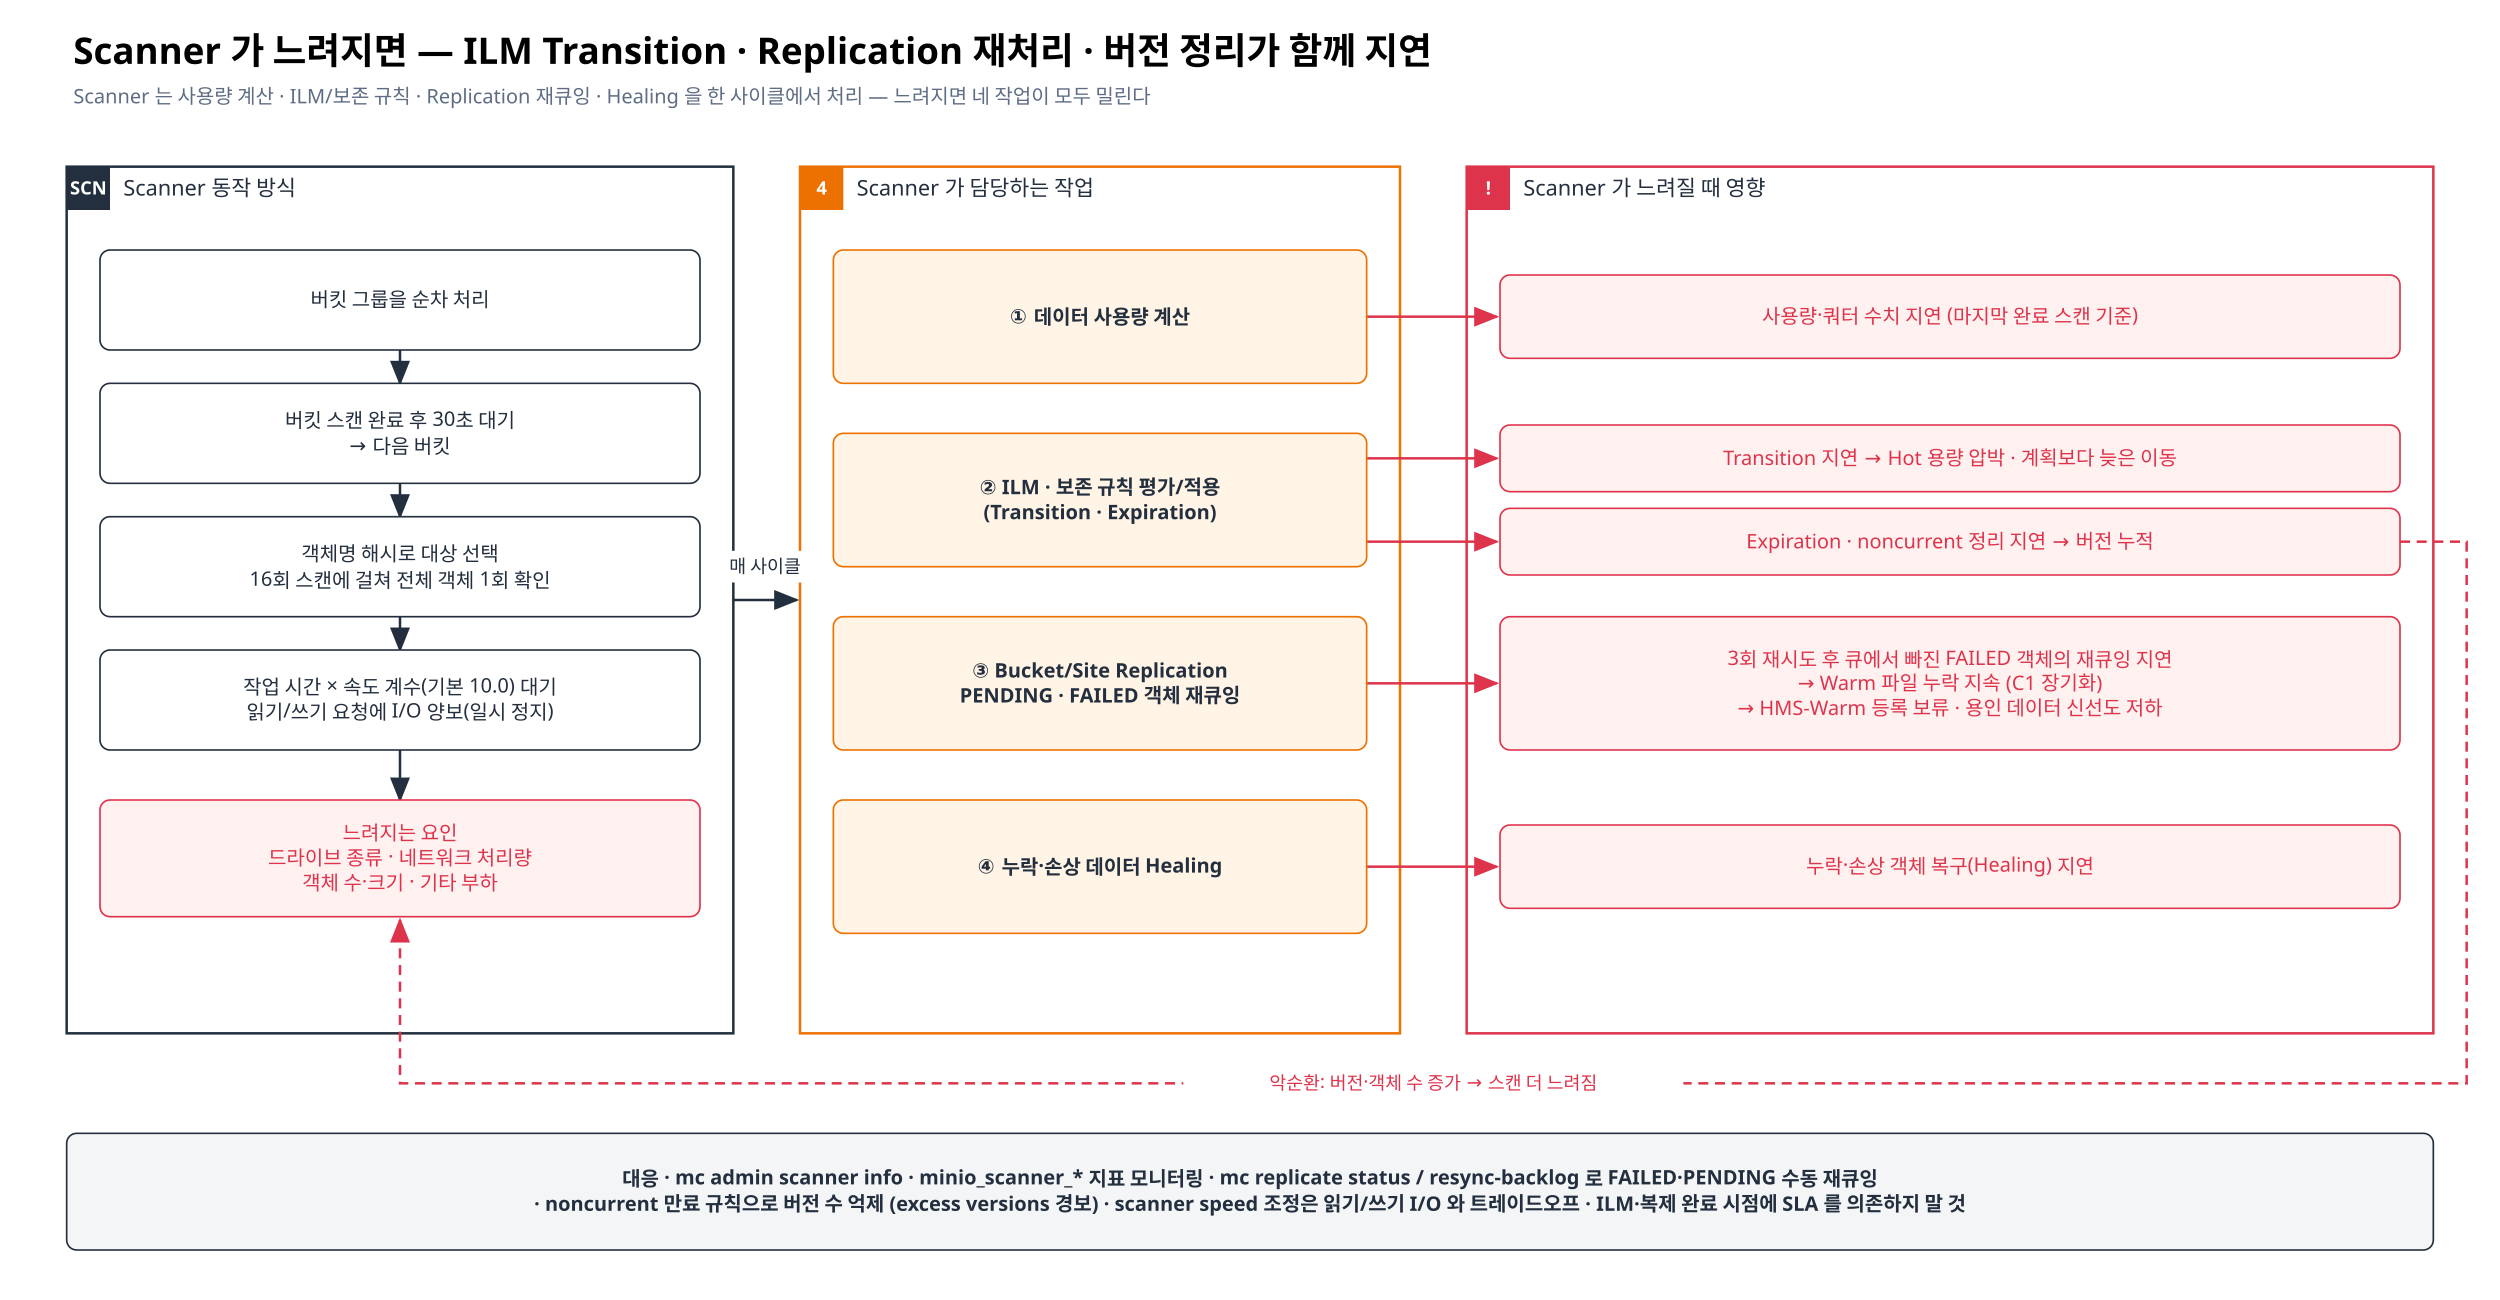
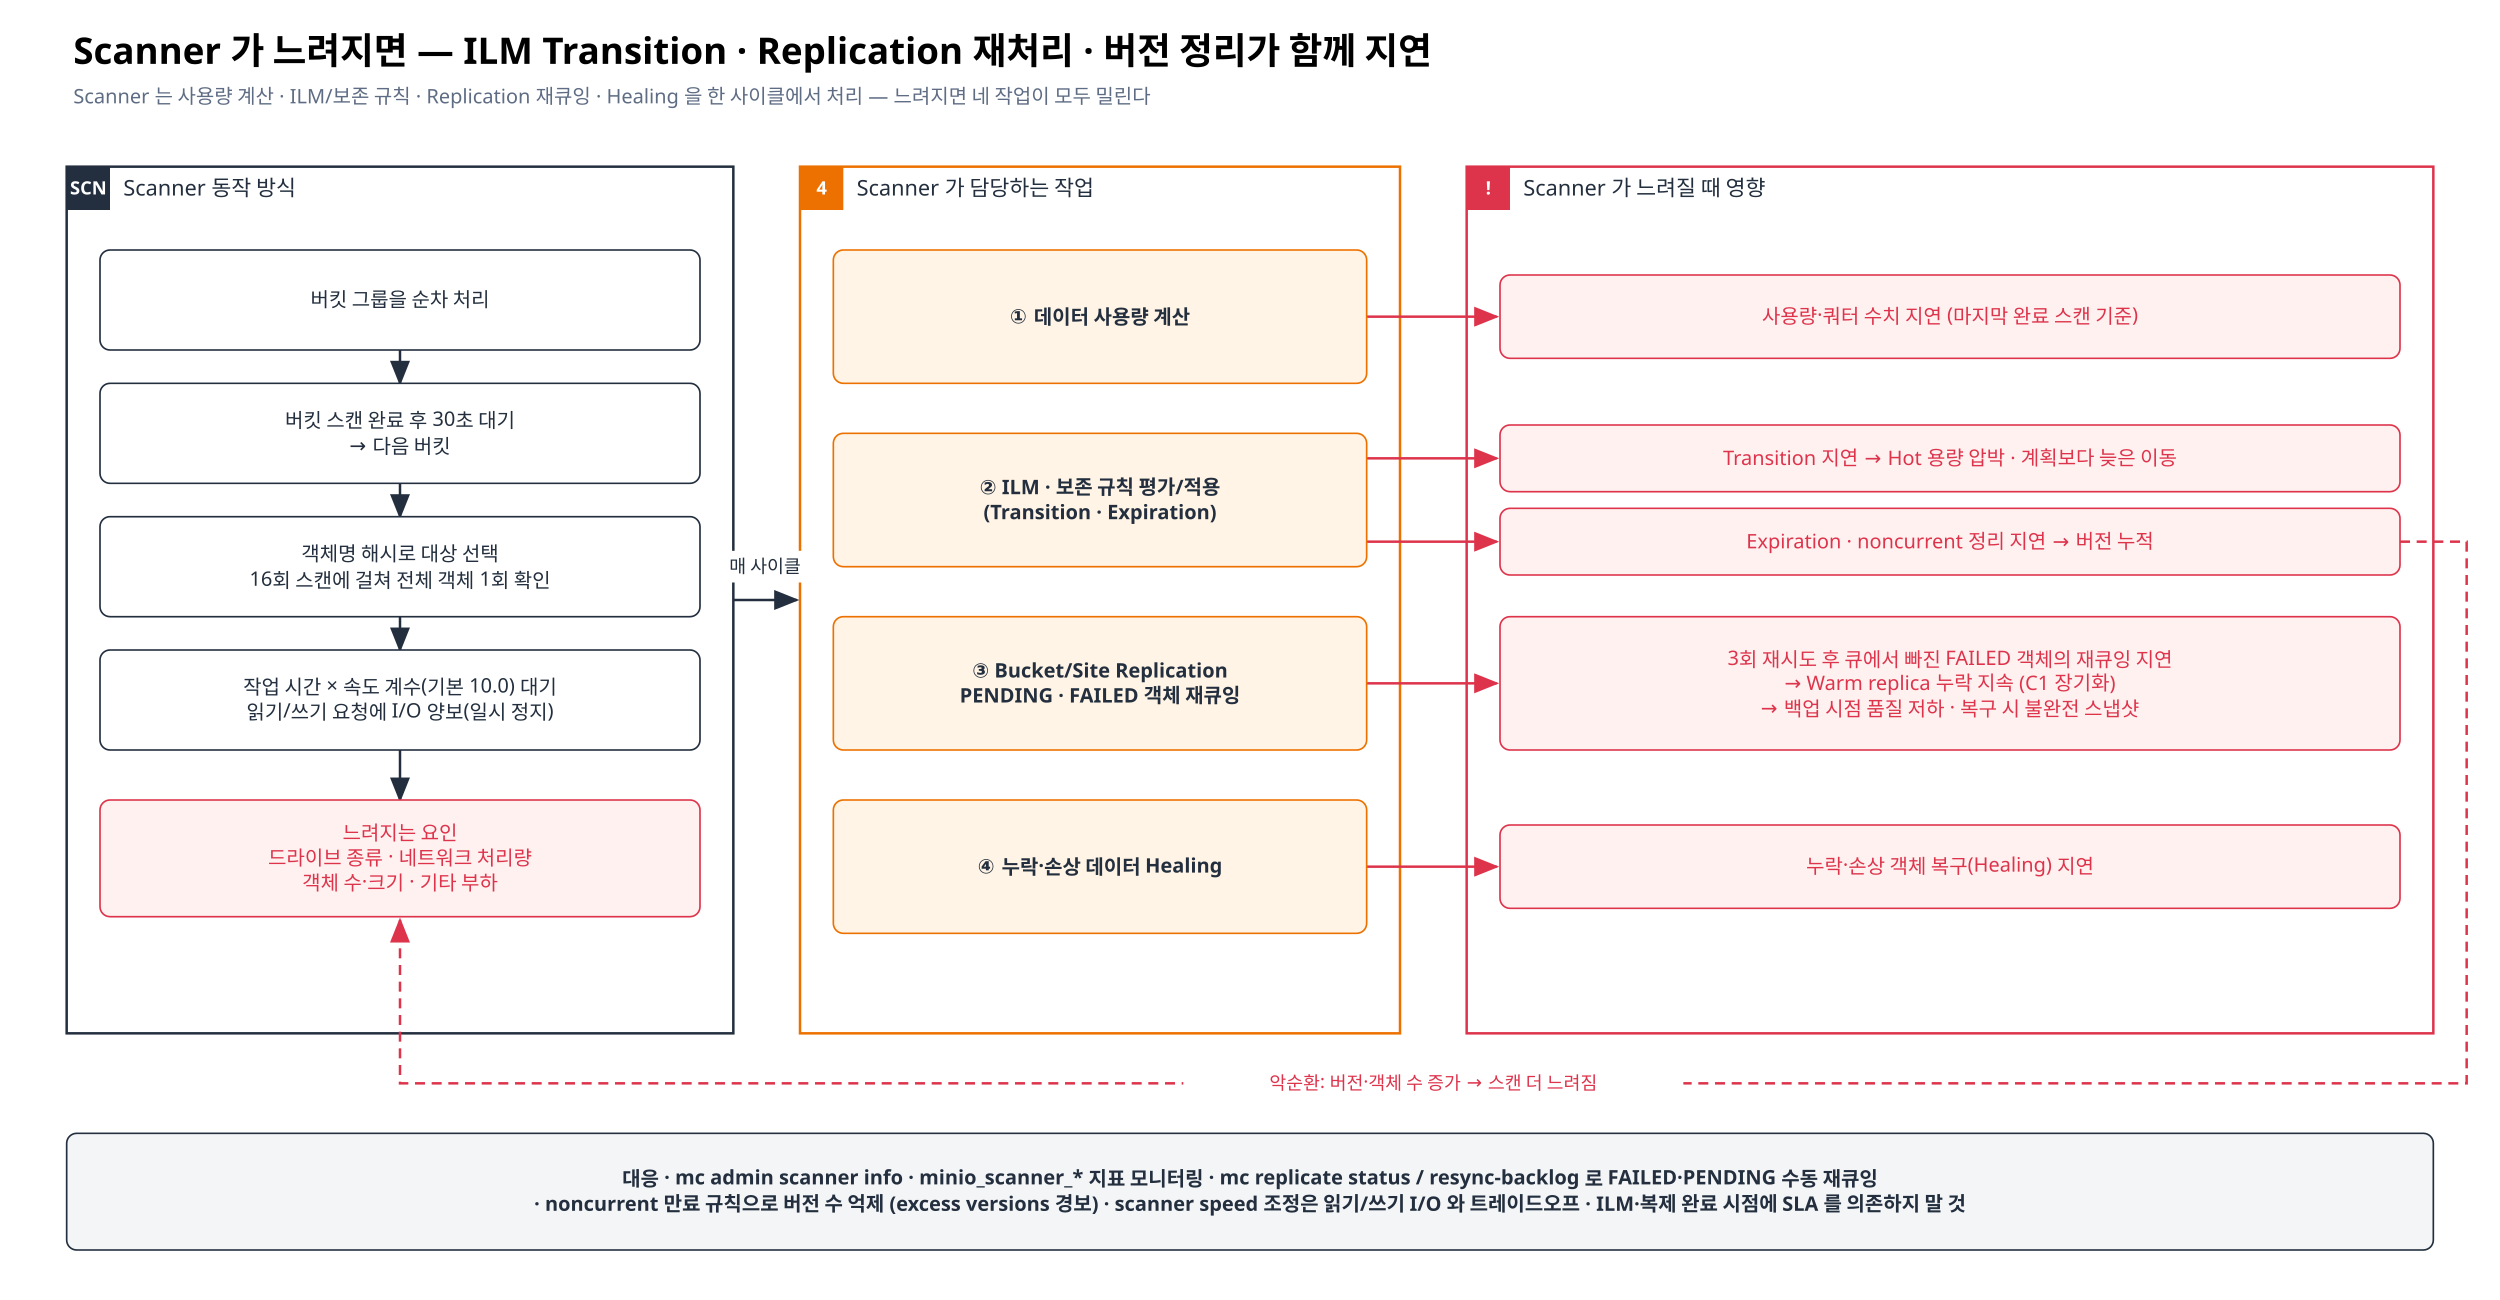
<svg xmlns="http://www.w3.org/2000/svg" width="1500" height="780" font-family="sans-serif">
  <rect width="100%" height="100%" fill="#fff" />
  <defs>
    <marker id="a" markerWidth="10" markerHeight="8" refX="9" refY="4" orient="auto-start-reverse">
      <path d="M0,0 L10,4 L0,8 z" fill="context-stroke" />
    </marker>
  </defs>
  <rect x="40" y="100" width="400" height="520" fill="#FFFFFF" stroke="#232F3E" stroke-width="1.5" />
  <rect x="40" y="100" width="26" height="26" fill="#232F3E" />
  <text x="53.0" y="116.667" font-size="11" fill="#FFFFFF" text-anchor="middle" font-weight="bold">SCN</text>
  <text x="74" y="117.333" font-size="13" fill="#232F3E" text-anchor="start" font-weight="normal">Scanner 동작 방식</text>
  <rect x="480" y="100" width="360" height="520" fill="#FFFFFF" stroke="#ED7100" stroke-width="1.5" />
  <rect x="480" y="100" width="26" height="26" fill="#ED7100" />
  <text x="493.0" y="116.667" font-size="11" fill="#FFFFFF" text-anchor="middle" font-weight="bold">4</text>
  <text x="514" y="117.333" font-size="13" fill="#232F3E" text-anchor="start" font-weight="normal">Scanner 가 담당하는 작업</text>
  <rect x="880" y="100" width="580" height="520" fill="#FFFFFF" stroke="#DD344C" stroke-width="1.5" />
  <rect x="880" y="100" width="26" height="26" fill="#DD344C" />
  <text x="893.0" y="116.667" font-size="11" fill="#FFFFFF" text-anchor="middle" font-weight="bold">!</text>
  <text x="914" y="117.333" font-size="13" fill="#232F3E" text-anchor="start" font-weight="normal">Scanner 가 느려질 때 영향</text>
  <polyline points="240.0,210.0 240.0,230.0" fill="none" stroke="#232F3E" stroke-width="1.5" marker-end="url(#a)" />
  <polyline points="240.0,290.0 240.0,310.0" fill="none" stroke="#232F3E" stroke-width="1.5" marker-end="url(#a)" />
  <polyline points="240.0,370.0 240.0,390.0" fill="none" stroke="#232F3E" stroke-width="1.5" marker-end="url(#a)" />
  <polyline points="240.0,450.0 240.0,480.0" fill="none" stroke="#232F3E" stroke-width="1.5" marker-end="url(#a)" />
  <polyline points="440.0,360.0 478.0,360.0" fill="none" stroke="#232F3E" stroke-width="1.5" marker-end="url(#a)" />
  <polyline points="820.0,190.0 898.0,190.0" fill="none" stroke="#DD344C" stroke-width="1.5" marker-end="url(#a)" />
  <polyline points="820.0,275.0 898.0,275.0" fill="none" stroke="#DD344C" stroke-width="1.5" marker-end="url(#a)" />
  <polyline points="820.0,325.0 898.0,325.0" fill="none" stroke="#DD344C" stroke-width="1.5" marker-end="url(#a)" />
  <polyline points="820.0,410.0 898.0,410.0" fill="none" stroke="#DD344C" stroke-width="1.5" marker-end="url(#a)" />
  <polyline points="820.0,520.0 898.0,520.0" fill="none" stroke="#DD344C" stroke-width="1.5" marker-end="url(#a)" />
  <polyline points="1440.0,325.0 1480.0,325.0 1480.0,650.0 240.0,650.0 240.0,552.0" fill="none" stroke="#DD344C" stroke-width="1.5" stroke-dasharray="6 4" marker-end="url(#a)" />
  <rect x="60" y="150" width="360" height="60" rx="6" fill="#FFFFFF" stroke="#232F3E" />
  <text x="240.0" y="184.0" font-size="12" fill="#232F3E" text-anchor="middle" font-weight="normal">버킷 그룹을 순차 처리</text>
  <rect x="60" y="230" width="360" height="60" rx="6" fill="#FFFFFF" stroke="#232F3E" />
  <text x="240.0" y="256.5" font-size="12" fill="#232F3E" text-anchor="middle" font-weight="normal">버킷 스캔 완료 후 30초 대기</text>
  <text x="240.0" y="271.5" font-size="12" fill="#232F3E" text-anchor="middle" font-weight="normal">→ 다음 버킷</text>
  <rect x="60" y="310" width="360" height="60" rx="6" fill="#FFFFFF" stroke="#232F3E" />
  <text x="240.0" y="336.5" font-size="12" fill="#232F3E" text-anchor="middle" font-weight="normal">객체명 해시로 대상 선택</text>
  <text x="240.0" y="351.5" font-size="12" fill="#232F3E" text-anchor="middle" font-weight="normal">16회 스캔에 걸쳐 전체 객체 1회 확인</text>
  <rect x="60" y="390" width="360" height="60" rx="6" fill="#FFFFFF" stroke="#232F3E" />
  <text x="240.0" y="416.5" font-size="12" fill="#232F3E" text-anchor="middle" font-weight="normal">작업 시간 × 속도 계수(기본 10.0) 대기</text>
  <text x="240.0" y="431.5" font-size="12" fill="#232F3E" text-anchor="middle" font-weight="normal">읽기/쓰기 요청에 I/O 양보(일시 정지)</text>
  <rect x="60" y="480" width="360" height="70" rx="6" fill="#FFF1F0" stroke="#DD344C" />
  <text x="240.0" y="504.0" font-size="12" fill="#DD344C" text-anchor="middle" font-weight="normal">느려지는 요인</text>
  <text x="240.0" y="519.0" font-size="12" fill="#DD344C" text-anchor="middle" font-weight="normal">드라이브 종류 · 네트워크 처리량</text>
  <text x="240.0" y="534.0" font-size="12" fill="#DD344C" text-anchor="middle" font-weight="normal">객체 수·크기 · 기타 부하</text>
  <rect x="500" y="150" width="320" height="80" rx="6" fill="#FFF4E5" stroke="#ED7100" />
  <text x="660.0" y="194.0" font-size="12" fill="#232F3E" text-anchor="middle" font-weight="bold">① 데이터 사용량 계산</text>
  <rect x="500" y="260" width="320" height="80" rx="6" fill="#FFF4E5" stroke="#ED7100" />
  <text x="660.0" y="296.5" font-size="12" fill="#232F3E" text-anchor="middle" font-weight="bold">② ILM · 보존 규칙 평가/적용</text>
  <text x="660.0" y="311.5" font-size="12" fill="#232F3E" text-anchor="middle" font-weight="bold">(Transition · Expiration)</text>
  <rect x="500" y="370" width="320" height="80" rx="6" fill="#FFF4E5" stroke="#ED7100" />
  <text x="660.0" y="406.5" font-size="12" fill="#232F3E" text-anchor="middle" font-weight="bold">③ Bucket/Site Replication</text>
  <text x="660.0" y="421.5" font-size="12" fill="#232F3E" text-anchor="middle" font-weight="bold">PENDING · FAILED 객체 재큐잉</text>
  <rect x="500" y="480" width="320" height="80" rx="6" fill="#FFF4E5" stroke="#ED7100" />
  <text x="660.0" y="524.0" font-size="12" fill="#232F3E" text-anchor="middle" font-weight="bold">④ 누락·손상 데이터 Healing</text>
  <rect x="900" y="165" width="540" height="50" rx="6" fill="#FFF1F0" stroke="#DD344C" />
  <text x="1170.0" y="194.0" font-size="12" fill="#DD344C" text-anchor="middle" font-weight="normal">사용량·쿼터 수치 지연 (마지막 완료 스캔 기준)</text>
  <rect x="900" y="255" width="540" height="40" rx="6" fill="#FFF1F0" stroke="#DD344C" />
  <text x="1170.0" y="279.0" font-size="12" fill="#DD344C" text-anchor="middle" font-weight="normal">Transition 지연 → Hot 용량 압박 · 계획보다 늦은 이동</text>
  <rect x="900" y="305" width="540" height="40" rx="6" fill="#FFF1F0" stroke="#DD344C" />
  <text x="1170.0" y="329.0" font-size="12" fill="#DD344C" text-anchor="middle" font-weight="normal">Expiration · noncurrent 정리 지연 → 버전 누적</text>
  <rect x="900" y="370" width="540" height="80" rx="6" fill="#FFF1F0" stroke="#DD344C" />
  <text x="1170.0" y="399.0" font-size="12" fill="#DD344C" text-anchor="middle" font-weight="normal">3회 재시도 후 큐에서 빠진 FAILED 객체의 재큐잉 지연</text>
-   <text x="1170.0" y="414.0" font-size="12" fill="#DD344C" text-anchor="middle" font-weight="normal">→ Warm 파일 누락 지속 (C1 장기화)</text>
-   <text x="1170.0" y="429.0" font-size="12" fill="#DD344C" text-anchor="middle" font-weight="normal">→ HMS-Warm 등록 보류 · 용인 데이터 신선도 저하</text>
+   <text x="1170.0" y="414.0" font-size="12" fill="#DD344C" text-anchor="middle" font-weight="normal">→ Warm replica 누락 지속 (C1 장기화)</text>
+   <text x="1170.0" y="429.0" font-size="12" fill="#DD344C" text-anchor="middle" font-weight="normal">→ 백업 시점 품질 저하 · 복구 시 불완전 스냅샷</text>
  <rect x="900" y="495" width="540" height="50" rx="6" fill="#FFF1F0" stroke="#DD344C" />
  <text x="1170.0" y="524.0" font-size="12" fill="#DD344C" text-anchor="middle" font-weight="normal">누락·손상 객체 복구(Healing) 지연</text>
  <rect x="40" y="680" width="1420" height="70" rx="6" fill="#F4F5F7" stroke="#232F3E" />
  <text x="750.0" y="711.5" font-size="12" fill="#232F3E" text-anchor="middle" font-weight="bold">대응  ·  mc admin scanner info · minio_scanner_* 지표 모니터링   ·   mc replicate status / resync-backlog 로 FAILED·PENDING 수동 재큐잉</text>
  <text x="750.0" y="726.5" font-size="12" fill="#232F3E" text-anchor="middle" font-weight="bold">·  noncurrent 만료 규칙으로 버전 수 억제 (excess versions 경보)   ·   scanner speed 조정은 읽기/쓰기 I/O 와 트레이드오프   ·   ILM·복제 완료 시점에 SLA 를 의존하지 말 것</text>
  <text x="44" y="38.333" font-size="22" fill="#000000" text-anchor="start" font-weight="bold">Scanner 가 느려지면 — ILM Transition · Replication 재처리 · 버전 정리가 함께 지연</text>
  <text x="44" y="62.0" font-size="12" fill="#5E6C84" text-anchor="start" font-weight="normal">Scanner 는 사용량 계산 · ILM/보존 규칙 · Replication 재큐잉 · Healing 을 한 사이클에서 처리 — 느려지면 네 작업이 모두 밀린다</text>
  <rect x="429.0" y="330.5" width="60" height="19" fill="#FFFFFF" />
  <text x="459.0" y="343.667" font-size="11" fill="#232F3E" text-anchor="middle" font-weight="normal">매 사이클</text>
  <rect x="710.0" y="640.5" width="300" height="19" fill="#FFFFFF" />
  <text x="860.0" y="653.667" font-size="11" fill="#DD344C" text-anchor="middle" font-weight="normal">악순환: 버전·객체 수 증가 → 스캔 더 느려짐</text>
</svg>
